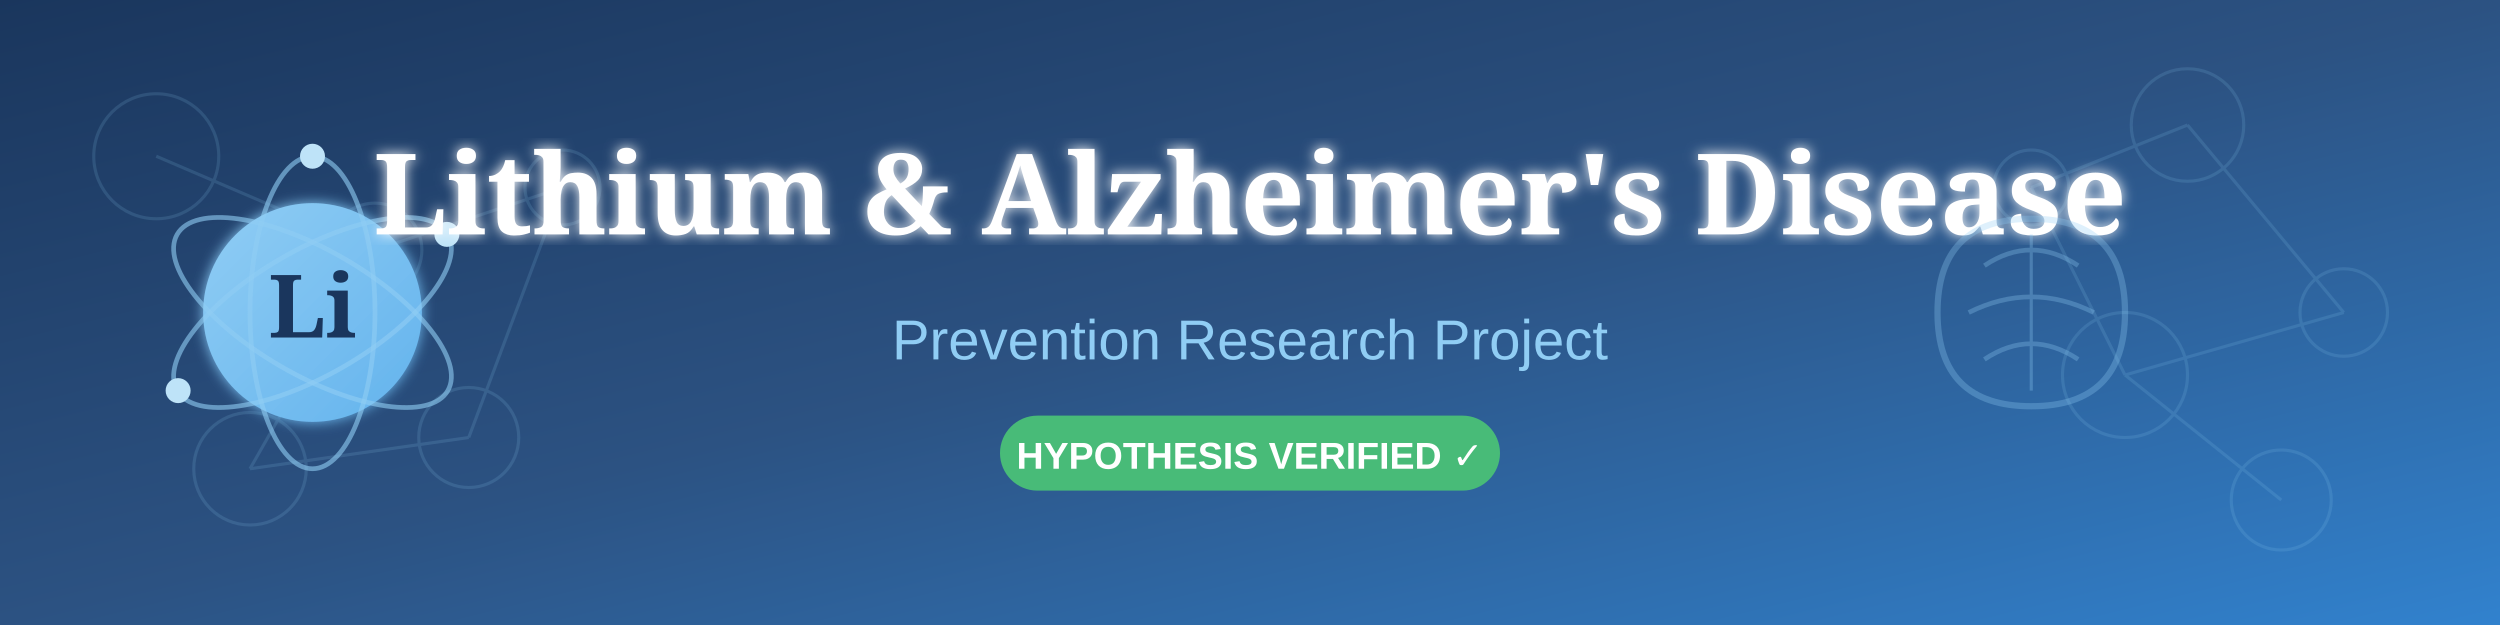
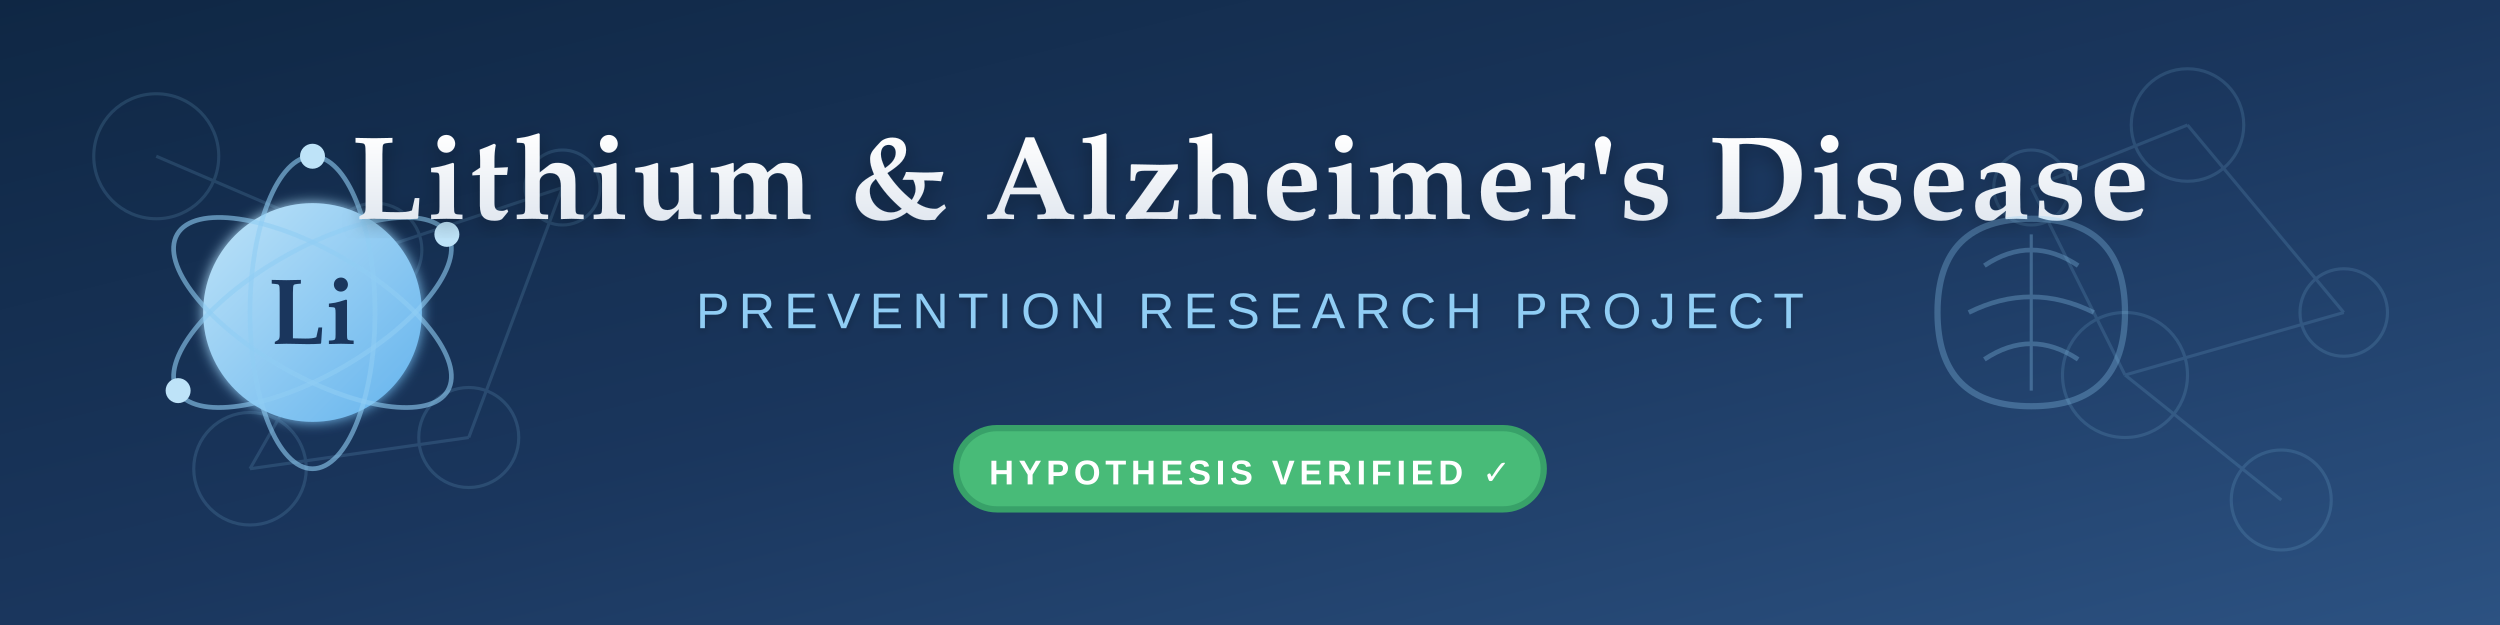
<svg xmlns="http://www.w3.org/2000/svg" viewBox="0 0 800 200">
  <defs>
    <linearGradient id="bgGradient" x1="0%" y1="0%" x2="100%" y2="100%">
-       <stop offset="0%" style="stop-color:#1a365d;stop-opacity:1" />
-       <stop offset="50%" style="stop-color:#2c5282;stop-opacity:1" />
-       <stop offset="100%" style="stop-color:#3182ce;stop-opacity:1" />
+       <stop offset="0%" style="stop-color:#0f2744;stop-opacity:1" />
+       <stop offset="50%" style="stop-color:#1a365d;stop-opacity:1" />
+       <stop offset="100%" style="stop-color:#2c5282;stop-opacity:1" />
    </linearGradient>
    <linearGradient id="lithiumGradient" x1="0%" y1="0%" x2="100%" y2="100%">
-       <stop offset="0%" style="stop-color:#90cdf4;stop-opacity:1" />
+       <stop offset="0%" style="stop-color:#bee3f8;stop-opacity:1" />
      <stop offset="100%" style="stop-color:#63b3ed;stop-opacity:1" />
+     </linearGradient>
+     <linearGradient id="titleGradient" x1="0%" y1="0%" x2="0%" y2="100%">
+       <stop offset="0%" style="stop-color:#ffffff;stop-opacity:1" />
+       <stop offset="100%" style="stop-color:#e2e8f0;stop-opacity:1" />
    </linearGradient>
    <filter id="glow">
      <feGaussianBlur stdDeviation="2" result="coloredBlur" />
      <feMerge>
        <feMergeNode in="coloredBlur" />
        <feMergeNode in="SourceGraphic" />
      </feMerge>
+     </filter>
+     <filter id="textShadow" x="-20%" y="-20%" width="140%" height="140%">
+       <feDropShadow dx="0" dy="2" stdDeviation="3" flood-color="#000000" flood-opacity="0.3" />
+     </filter>
+     <filter id="subtleShadow" x="-20%" y="-20%" width="140%" height="140%">
+       <feDropShadow dx="0" dy="1" stdDeviation="1" flood-color="#000000" flood-opacity="0.2" />
    </filter>
  </defs>
  <rect width="800" height="200" fill="url(#bgGradient)" />
  <g opacity="0.15" stroke="#90cdf4" stroke-width="1" fill="none">
    <circle cx="50" cy="50" r="20" />
    <circle cx="120" cy="80" r="15" />
    <circle cx="80" cy="150" r="18" />
    <circle cx="180" cy="60" r="12" />
    <circle cx="150" cy="140" r="16" />
    <line x1="50" y1="50" x2="120" y2="80" />
    <line x1="120" y1="80" x2="80" y2="150" />
    <line x1="120" y1="80" x2="180" y2="60" />
    <line x1="80" y1="150" x2="150" y2="140" />
    <line x1="180" y1="60" x2="150" y2="140" />
    <circle cx="700" cy="40" r="18" />
    <circle cx="750" cy="100" r="14" />
    <circle cx="680" cy="120" r="20" />
    <circle cx="730" cy="160" r="16" />
    <circle cx="650" cy="60" r="12" />
    <line x1="700" y1="40" x2="750" y2="100" />
    <line x1="750" y1="100" x2="680" y2="120" />
    <line x1="680" y1="120" x2="730" y2="160" />
    <line x1="700" y1="40" x2="650" y2="60" />
    <line x1="650" y1="60" x2="680" y2="120" />
  </g>
  <g transform="translate(100, 100)">
    <circle cx="0" cy="0" r="35" fill="url(#lithiumGradient)" filter="url(#glow)" />
-     <text x="0" y="8" font-family="Georgia, serif" font-size="28" font-weight="bold" fill="#1a365d" text-anchor="middle">Li</text>
+     <text x="0" y="10" font-family="'Palatino Linotype', 'Book Antiqua', Palatino, Georgia, serif" font-size="30" font-weight="bold" fill="#1a365d" text-anchor="middle">Li</text>
    <ellipse cx="0" cy="0" rx="50" ry="20" fill="none" stroke="#90cdf4" stroke-width="1.5" opacity="0.6" transform="rotate(-30)" />
    <ellipse cx="0" cy="0" rx="50" ry="20" fill="none" stroke="#90cdf4" stroke-width="1.5" opacity="0.6" transform="rotate(30)" />
    <ellipse cx="0" cy="0" rx="50" ry="20" fill="none" stroke="#90cdf4" stroke-width="1.5" opacity="0.6" transform="rotate(90)" />
    <circle cx="43" cy="-25" r="4" fill="#bee3f8" />
    <circle cx="-43" cy="25" r="4" fill="#bee3f8" />
    <circle cx="0" cy="-50" r="4" fill="#bee3f8" />
  </g>
-   <text x="400" y="75" font-family="Georgia, serif" font-size="36" font-weight="bold" fill="#ffffff" text-anchor="middle" filter="url(#glow)">
+   <text x="400" y="70" font-family="'Palatino Linotype', 'Book Antiqua', Palatino, Georgia, serif" font-size="38" font-weight="bold" fill="url(#titleGradient)" text-anchor="middle" letter-spacing="1" filter="url(#textShadow)">
    Lithium &amp; Alzheimer's Disease
  </text>
-   <text x="400" y="115" font-family="Arial, sans-serif" font-size="18" fill="#90cdf4" text-anchor="middle">
-     Prevention Research Project
+   <text x="400" y="105" font-family="'Segoe UI', Calibri, 'Helvetica Neue', Arial, sans-serif" font-size="16" fill="#90cdf4" text-anchor="middle" letter-spacing="3" font-weight="300" filter="url(#subtleShadow)">
+     PREVENTION RESEARCH PROJECT
  </text>
-   <g transform="translate(400, 145)">
-     <rect x="-80" y="-12" width="160" height="24" rx="12" fill="#48bb78" />
-     <text x="0" y="5" font-family="Arial, sans-serif" font-size="12" font-weight="bold" fill="#ffffff" text-anchor="middle">
+   <g transform="translate(400, 150)">
+     <rect x="-95" y="-14" width="190" height="28" rx="14" fill="#38a169" />
+     <rect x="-93" y="-12" width="186" height="24" rx="12" fill="#48bb78" />
+     <text x="0" y="5" font-family="'Segoe UI', Calibri, 'Helvetica Neue', Arial, sans-serif" font-size="11" font-weight="600" fill="#ffffff" text-anchor="middle" letter-spacing="1.5">
      HYPOTHESIS VERIFIED ✓
    </text>
  </g>
  <g transform="translate(650, 100)" opacity="0.3">
    <path d="M0,-30 C20,-30 30,-20 30,0 C30,20 20,30 0,30 C-20,30 -30,20 -30,0 C-30,-20 -20,-30 0,-30" fill="none" stroke="#90cdf4" stroke-width="2" />
    <path d="M-15,-15 Q0,-25 15,-15" fill="none" stroke="#90cdf4" stroke-width="1.5" />
    <path d="M-20,0 Q0,-10 20,0" fill="none" stroke="#90cdf4" stroke-width="1.5" />
    <path d="M-15,15 Q0,5 15,15" fill="none" stroke="#90cdf4" stroke-width="1.5" />
    <line x1="0" y1="-25" x2="0" y2="25" stroke="#90cdf4" stroke-width="1" />
  </g>
</svg>
